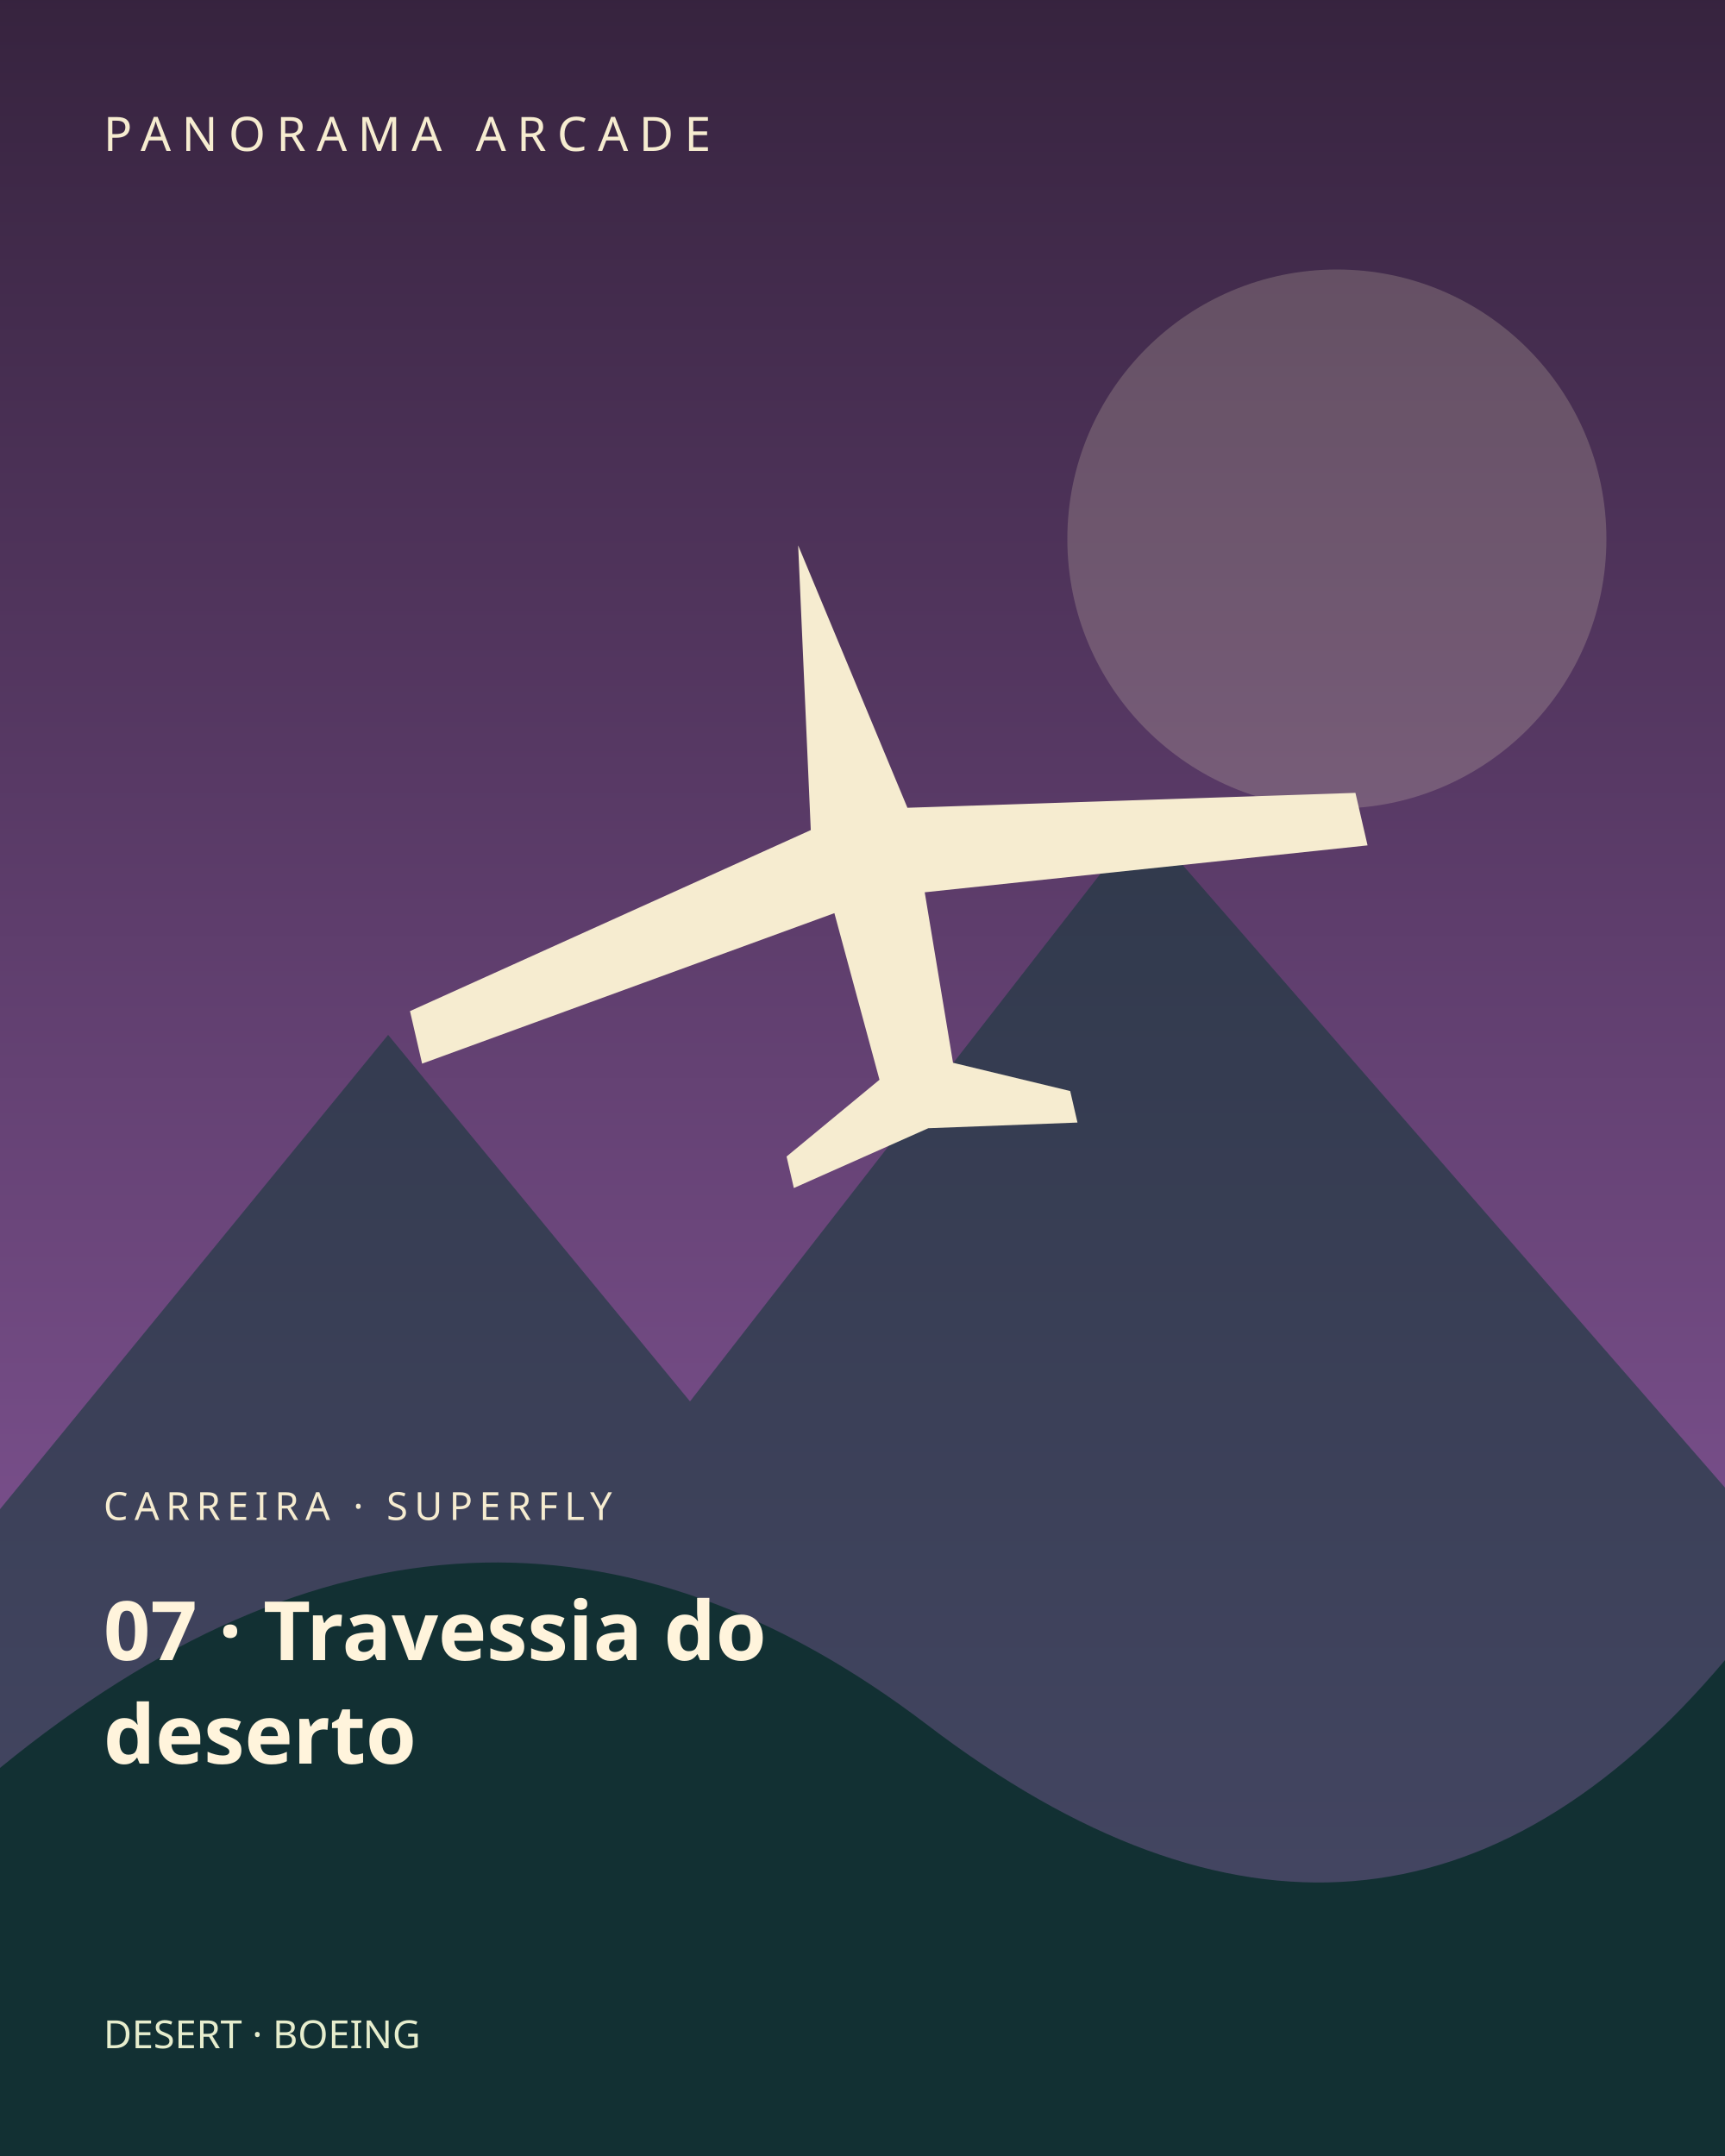
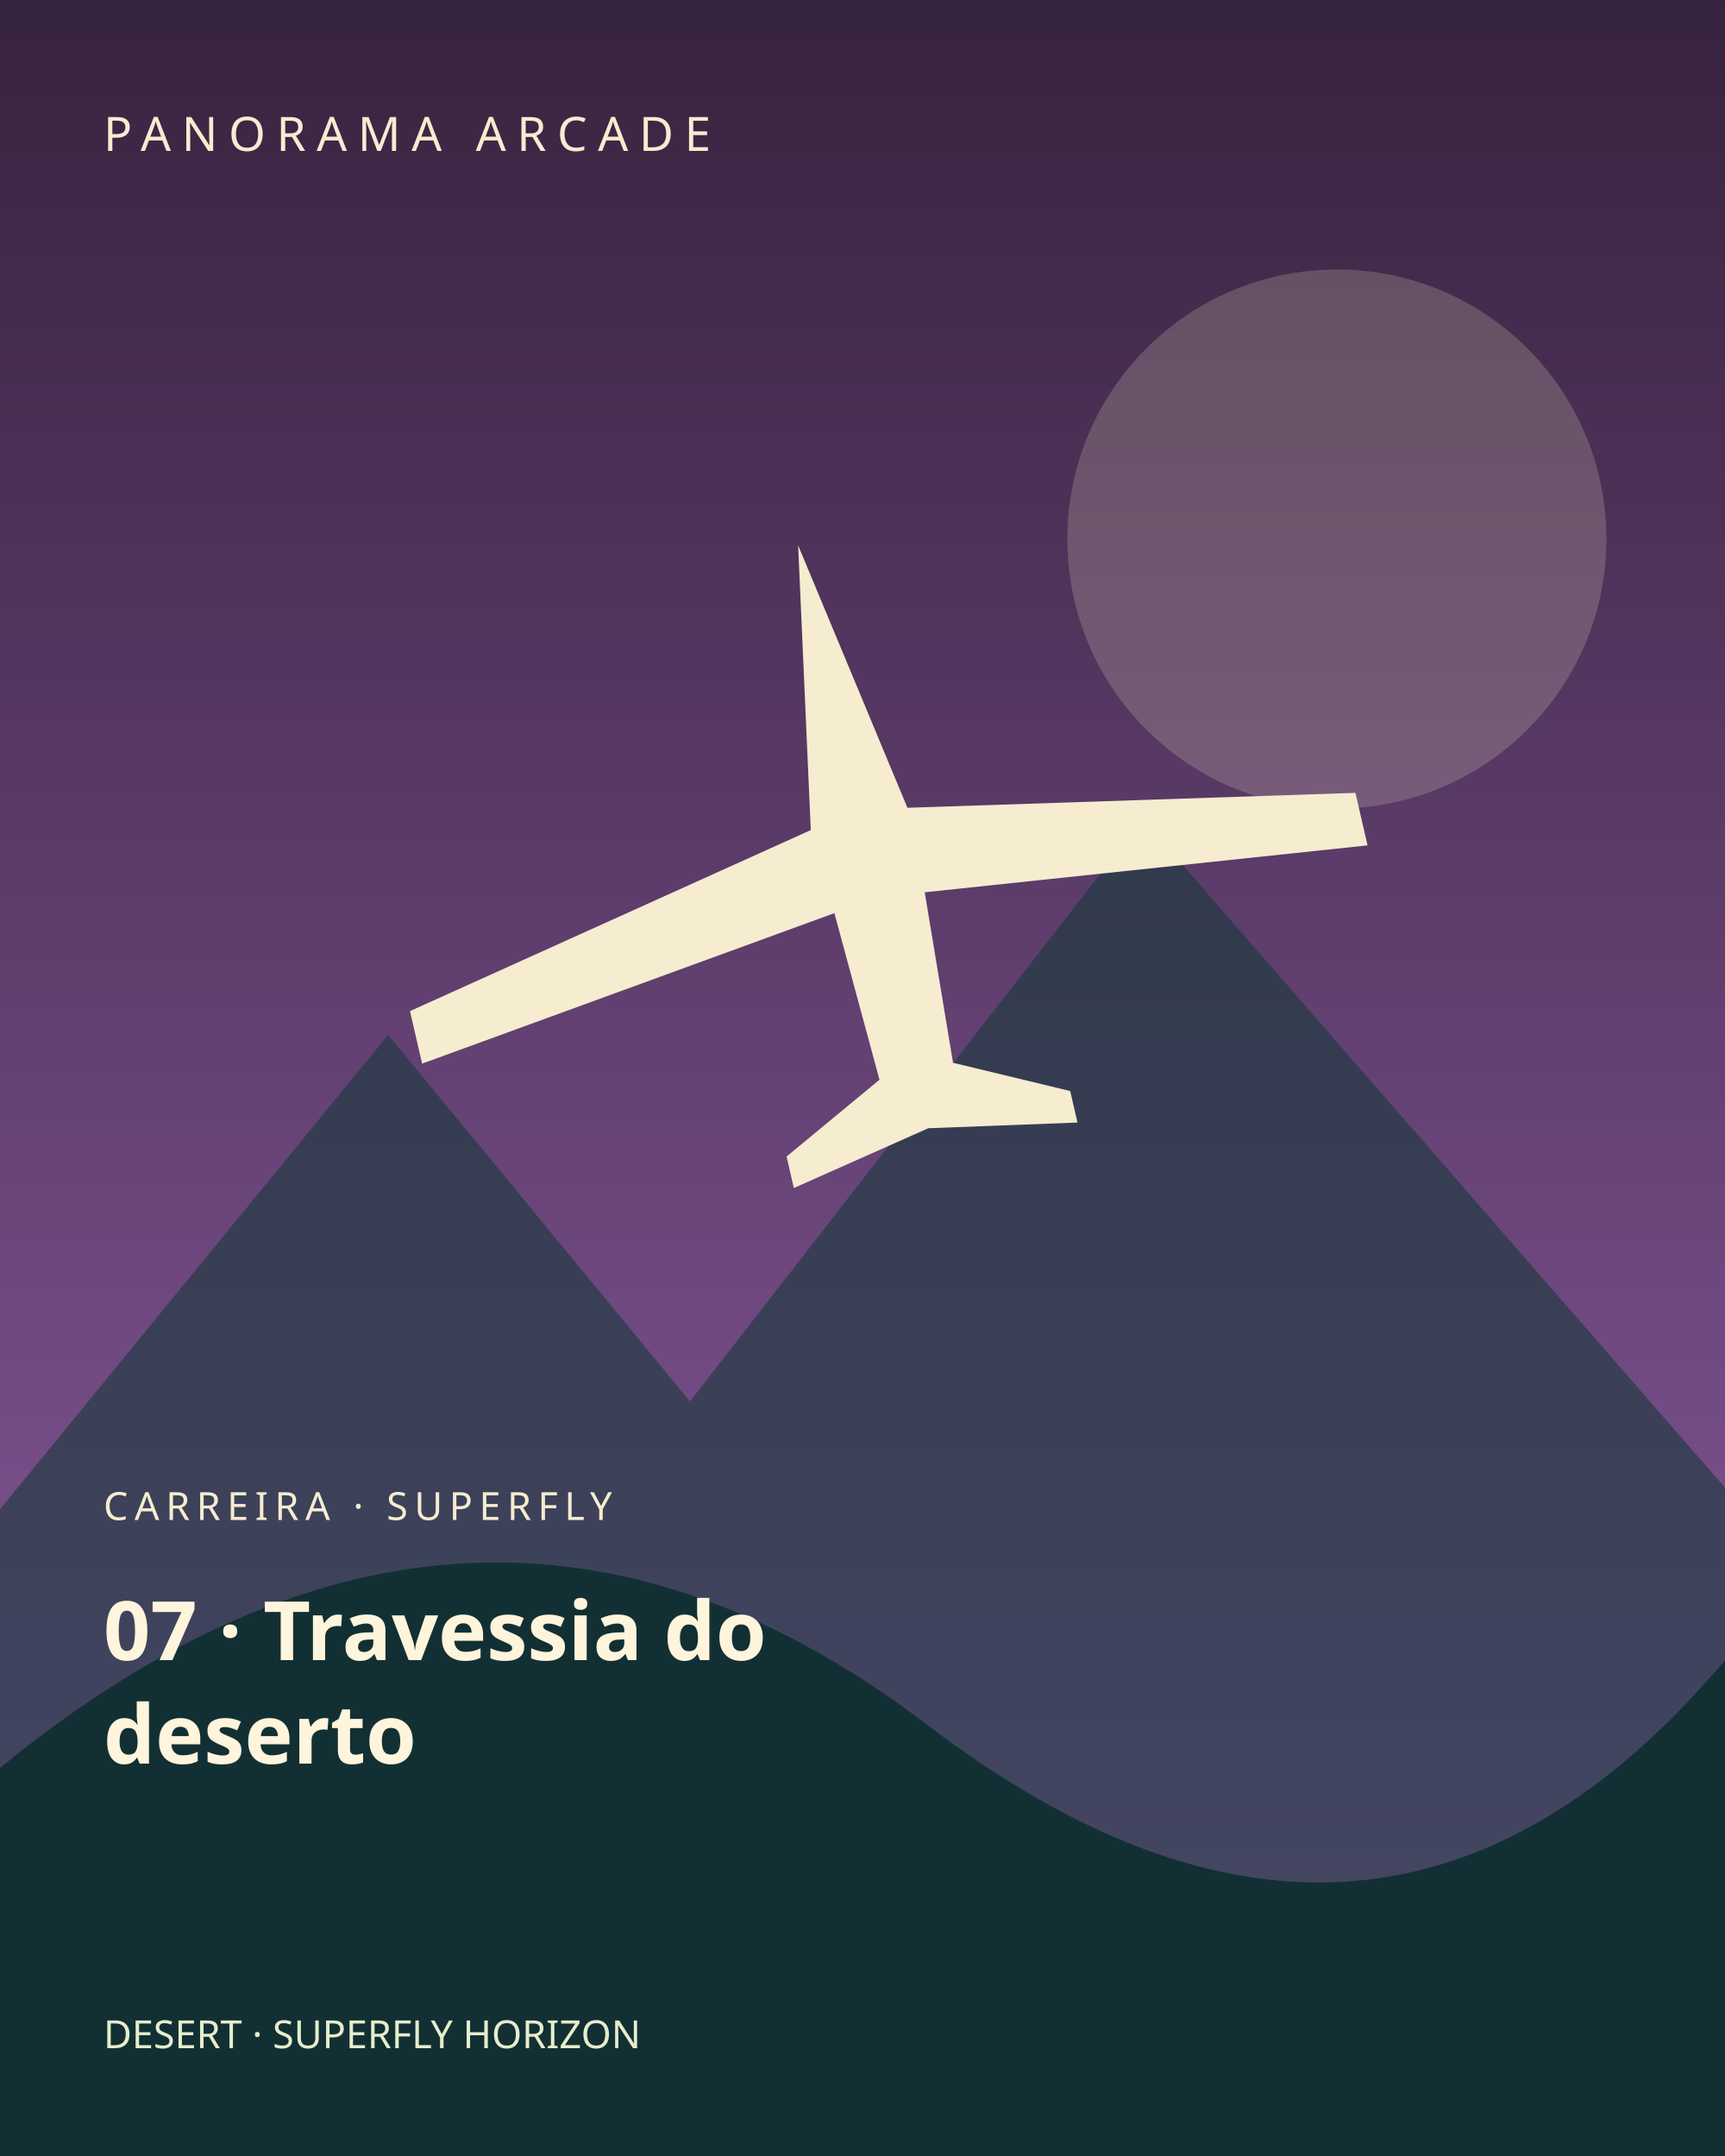
<svg xmlns="http://www.w3.org/2000/svg" width="800" height="1000" viewBox="0 0 800 1000">
  <defs>
    <linearGradient id="sky" x2="0" y2="1">
      <stop stop-color="hsl(282,28%,19%)" />
      <stop offset="1" stop-color="hsl(282,30%,52%)" />
    </linearGradient>
  </defs>
  <rect width="800" height="1000" fill="url(#sky)" />
  <circle cx="620" cy="250" r="125" fill="#f1e8c5" opacity=".2" />
  <path d="M0 700L180 480 320 650 530 380 800 690V1000H0" fill="#16383b" opacity=".6" />
  <path d="M0 820Q220 640 430 800T800 770V1000H0" fill="#123033" />
  <path d="M180 420L380 380 404 250 426 380 630 420 630 445 425 420 420 500 470 525 470 540 402 527 335 540 335 525 385 500 382 420 180 445Z" fill="#f6ecd0" transform="rotate(-13 400 400)" />
  <text x="48" y="70" fill="#f6ecd0" font-family="sans-serif" font-size="22" letter-spacing="5">PANORAMA ARCADE</text>
  <text x="48" y="705" fill="#f6ecd0" font-family="sans-serif" font-size="18" letter-spacing="3">CARREIRA · SUPERFLY</text>
  <text x="48" y="770" fill="#fff4dc" font-family="sans-serif" font-weight="bold" font-size="38">07 · Travessia do</text>
  <text x="48" y="818" fill="#fff4dc" font-family="sans-serif" font-weight="bold" font-size="38">deserto</text>
-   <text x="48" y="950" fill="#e6edcd" font-family="sans-serif" font-size="18">DESERT · BOEING</text>
+   <text x="48" y="950" fill="#e6edcd" font-family="sans-serif" font-size="18">DESERT · SUPERFLY HORIZON</text>
</svg>
